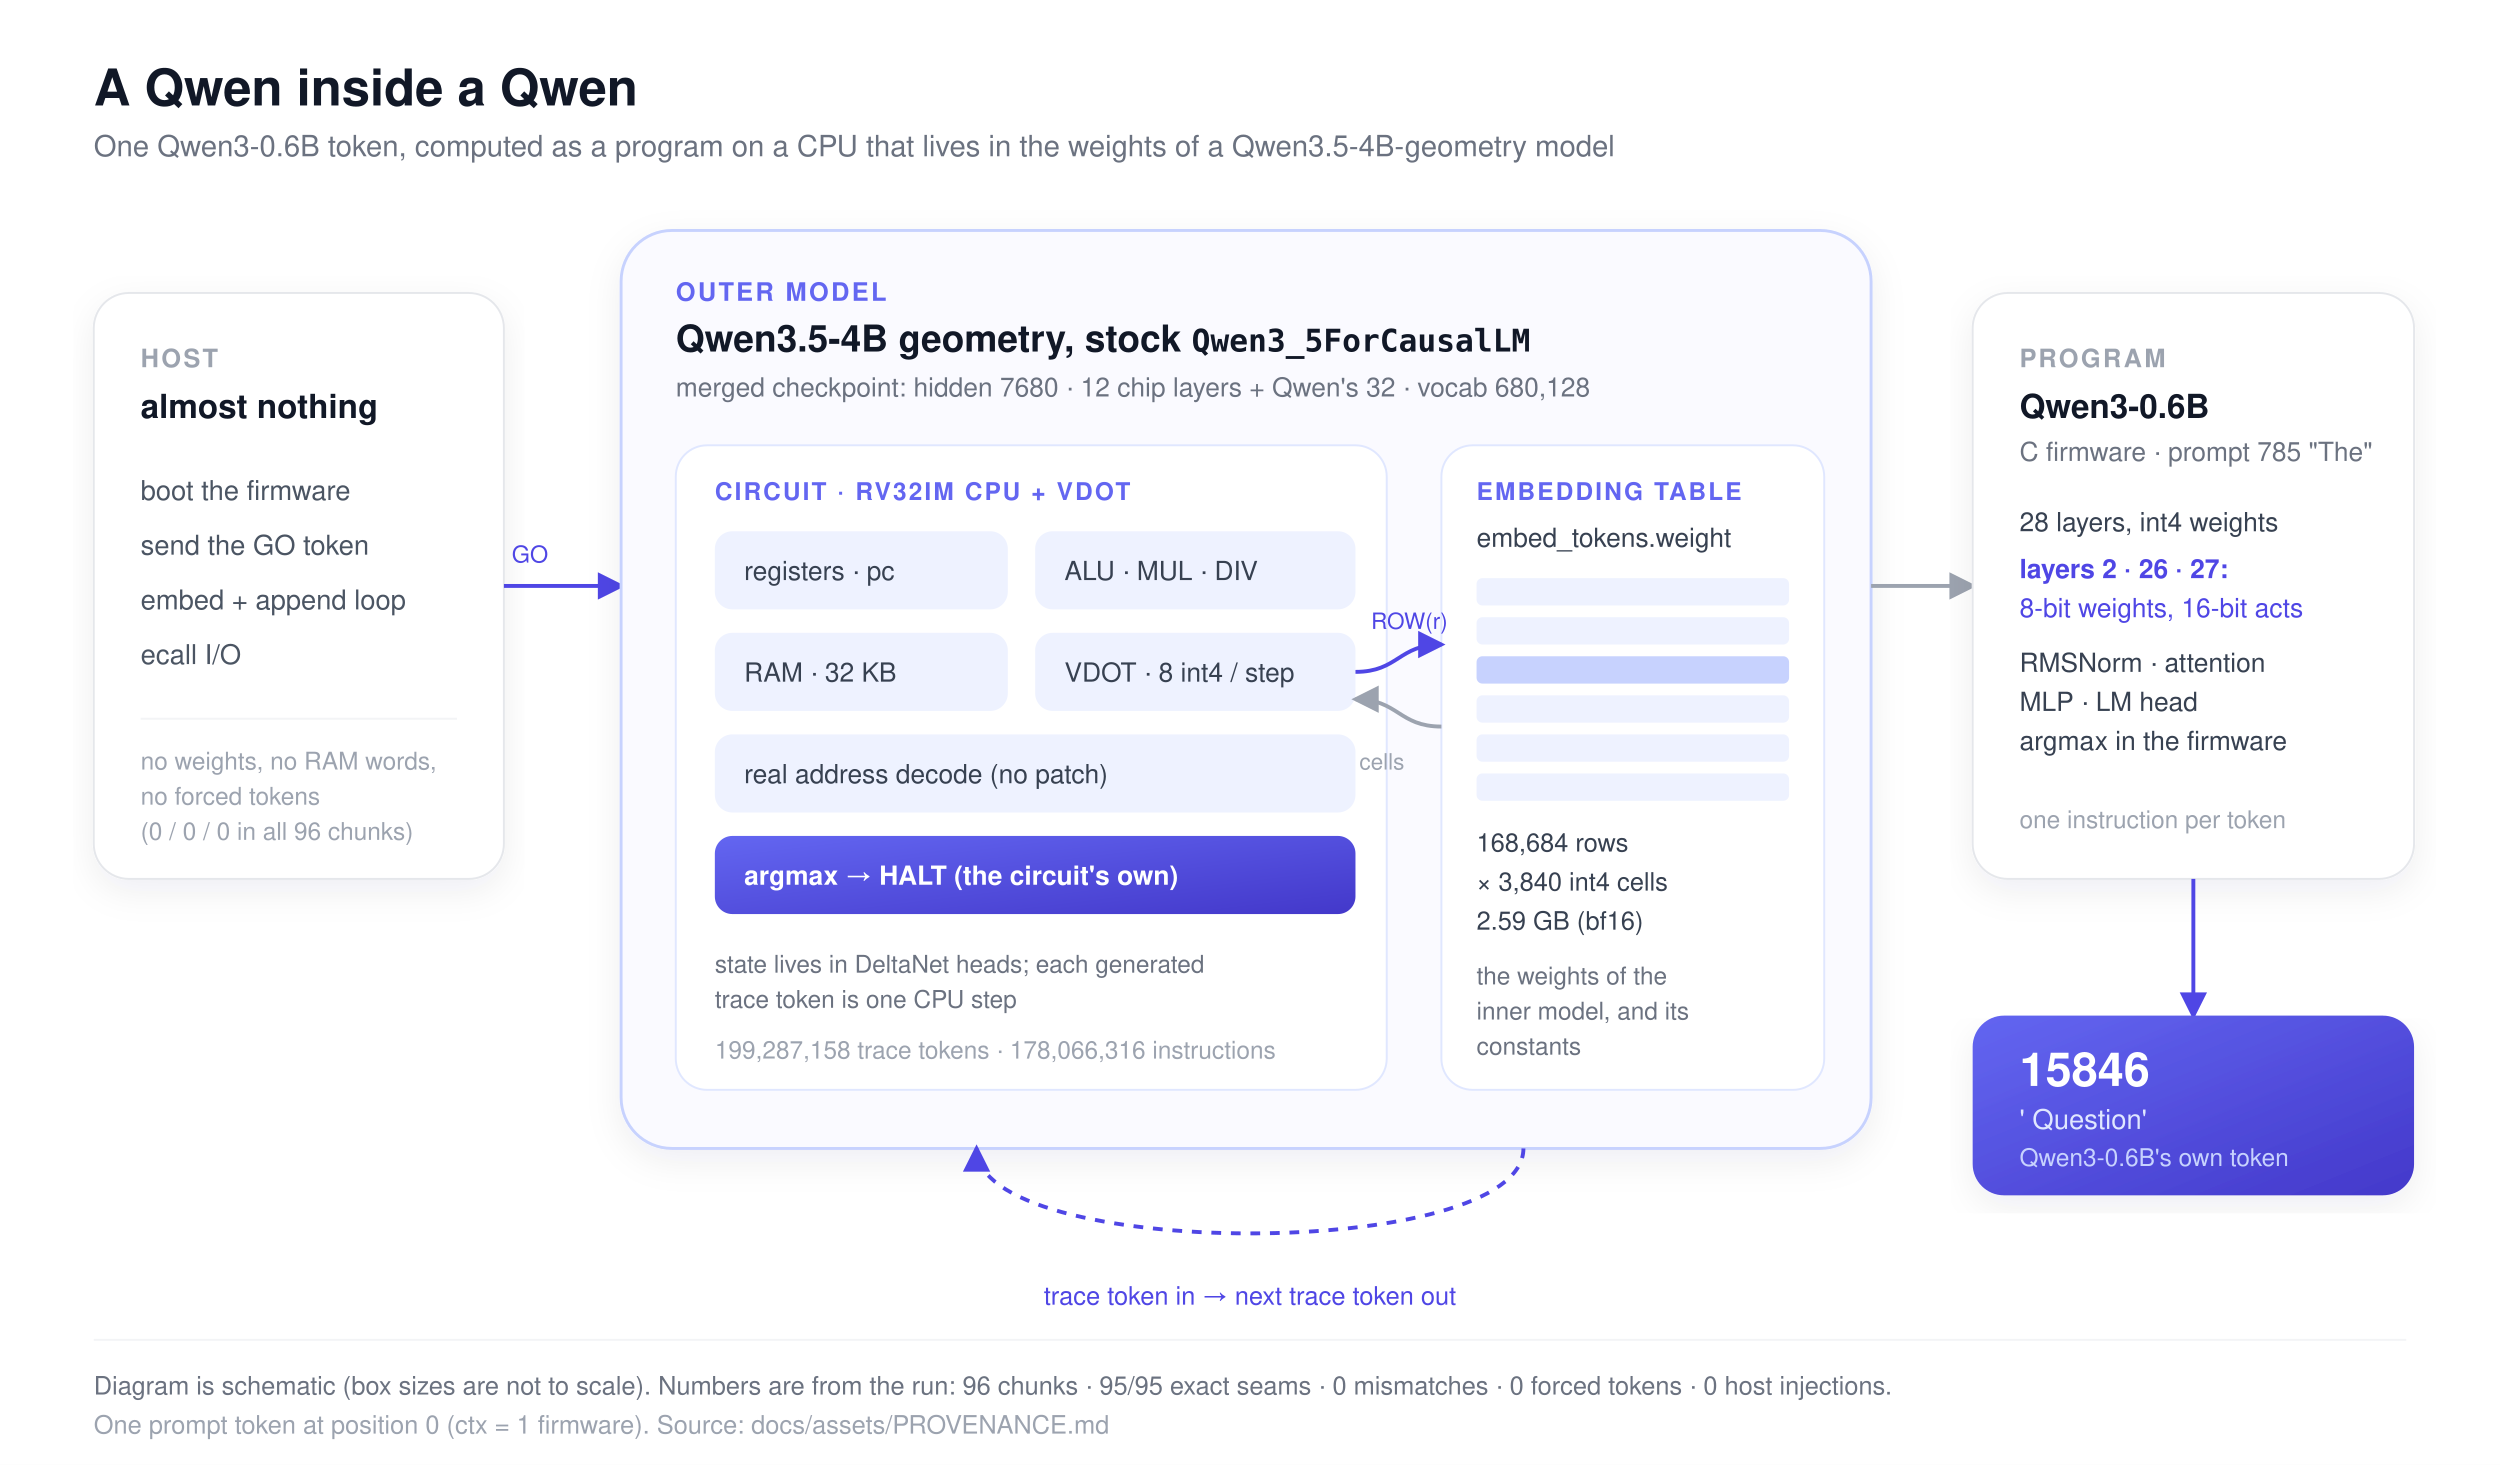
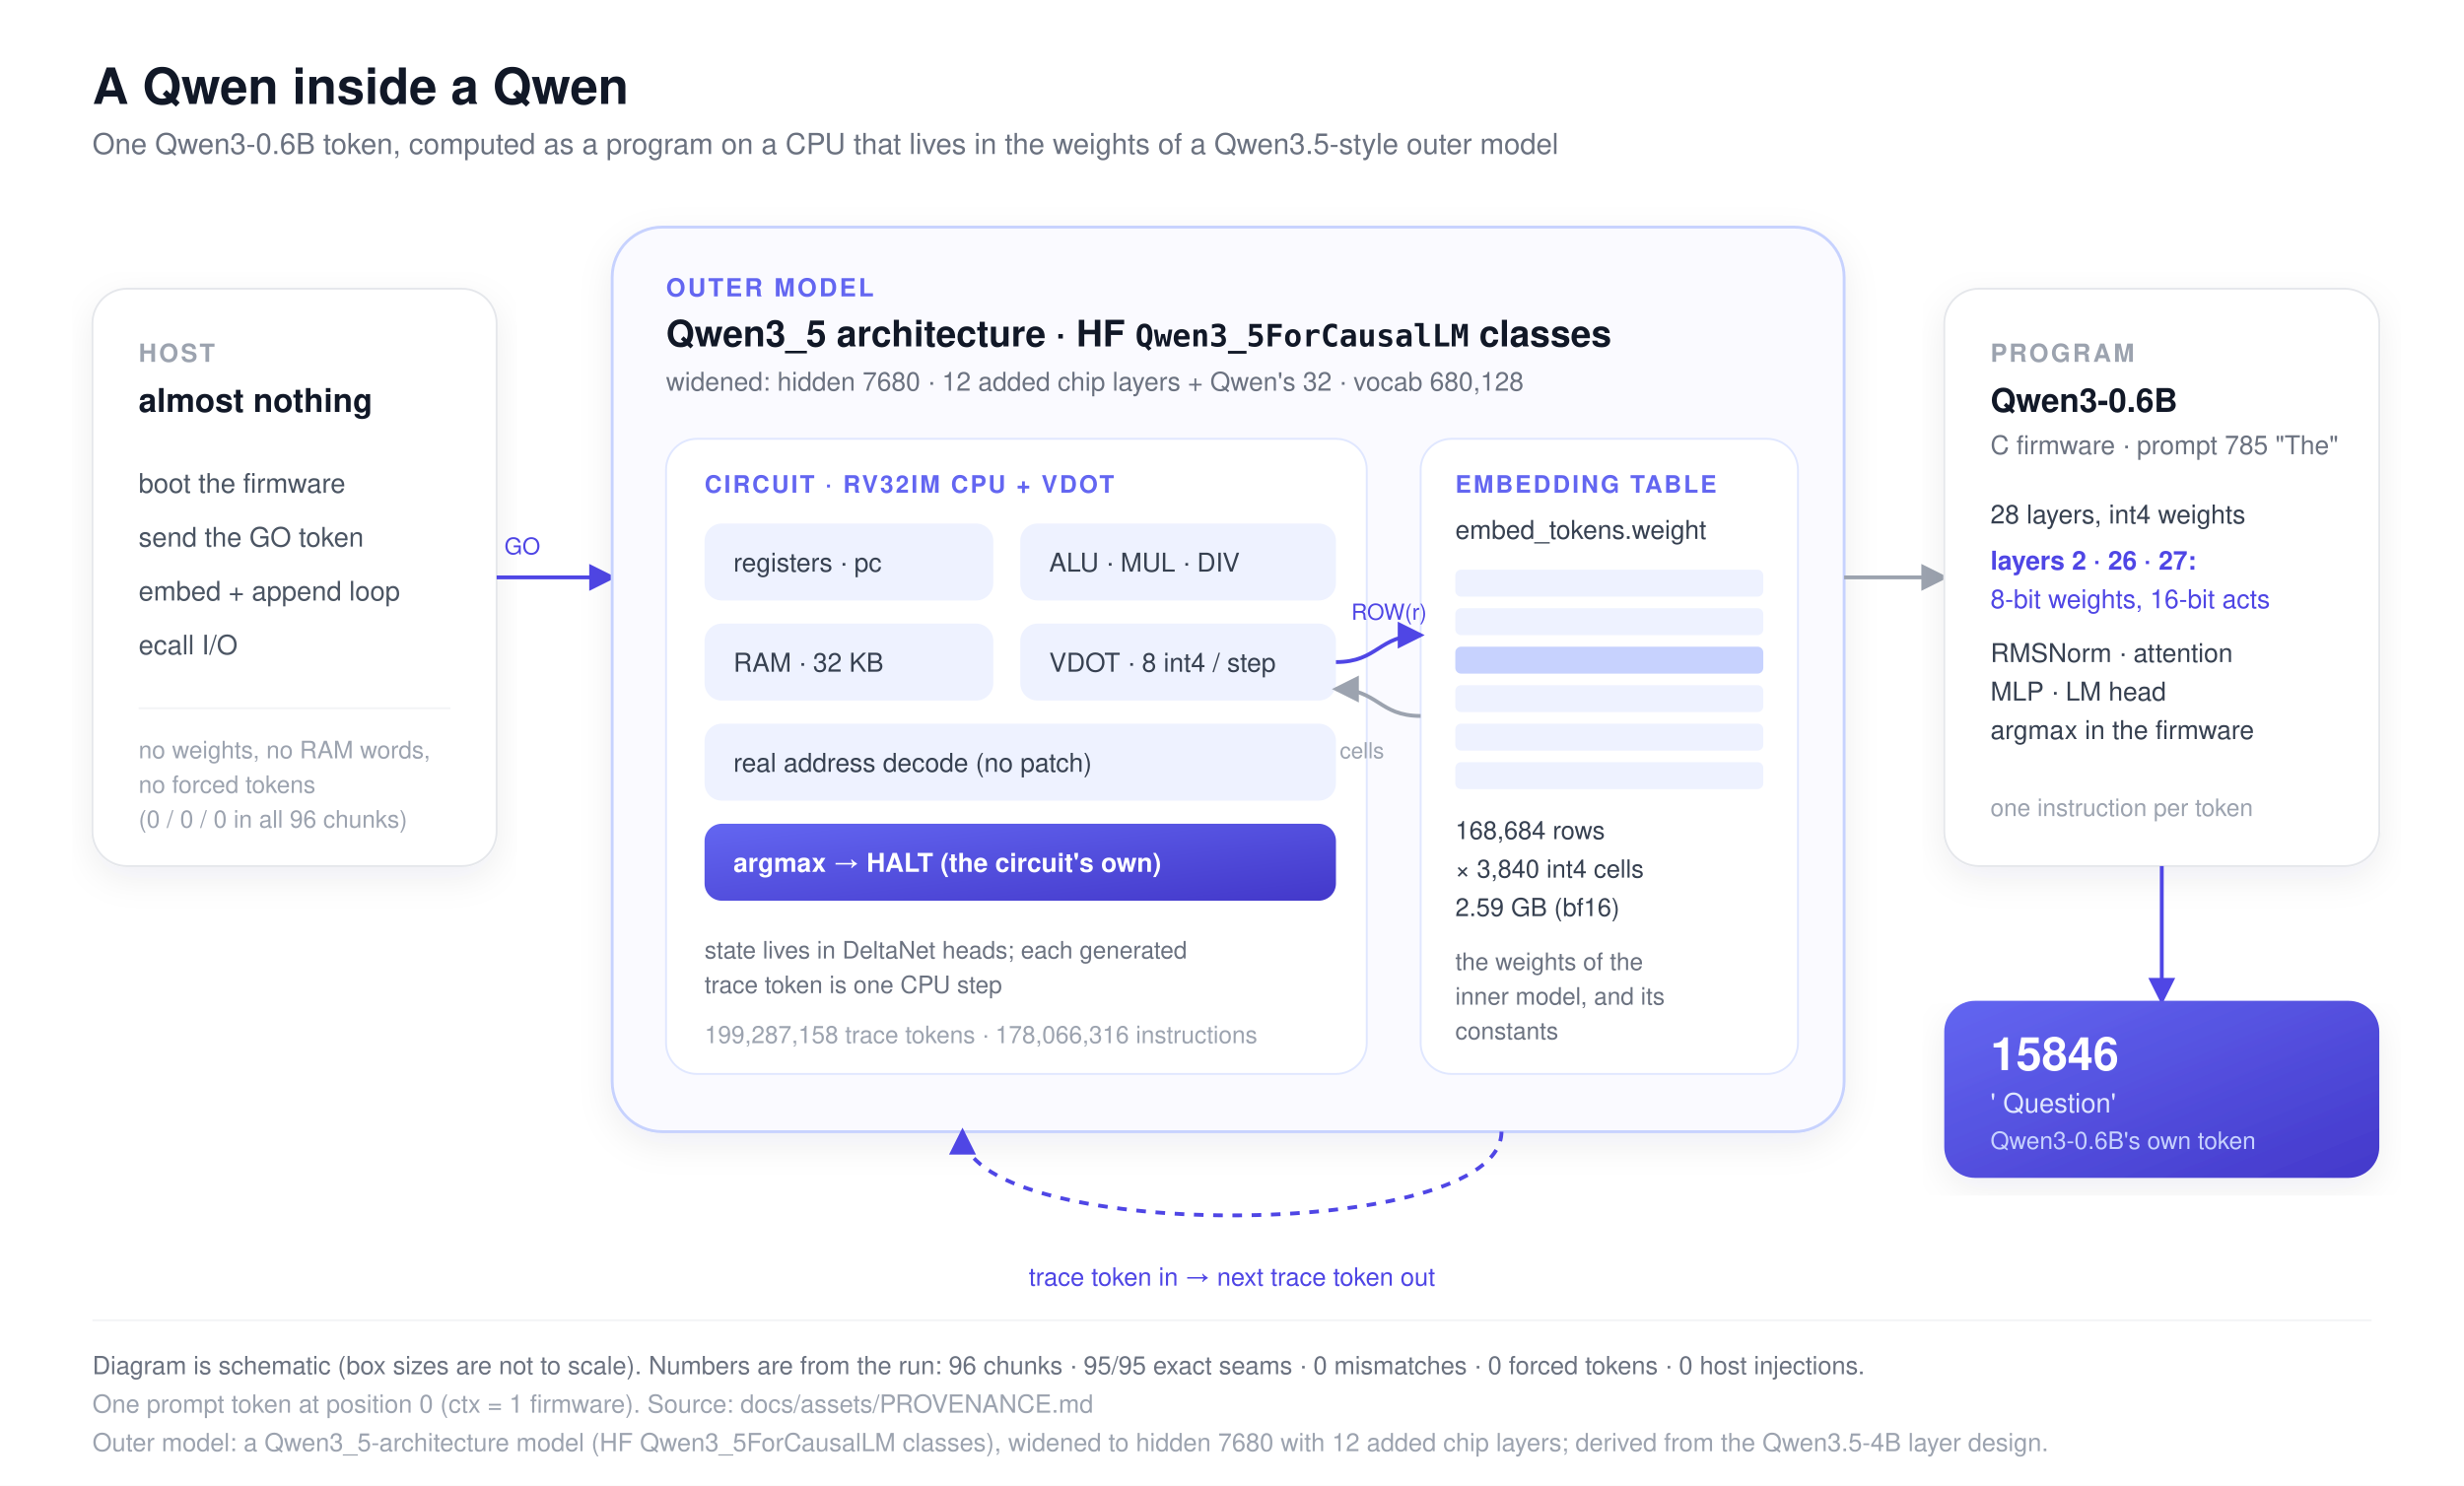
- <svg xmlns="http://www.w3.org/2000/svg" viewBox="0 0 1280 750" width="1280" height="750" font-family="-apple-system, 'SF Pro Text', 'Helvetica Neue', Helvetica, Arial, sans-serif">
+ <svg xmlns="http://www.w3.org/2000/svg" viewBox="0 0 1280 772" width="1280" height="772" font-family="-apple-system, 'SF Pro Text', 'Helvetica Neue', Helvetica, Arial, sans-serif">
  <defs>
    <filter id="sh" x="-5%" y="-5%" width="110%" height="115%">
      <feDropShadow dx="0" dy="6" stdDeviation="9" flood-color="#1b1b3a" flood-opacity="0.07" />
    </filter>
    <linearGradient id="acc" x1="0" y1="0" x2="1" y2="1">
      <stop offset="0" stop-color="#6366F1" />
      <stop offset="1" stop-color="#4338CA" />
    </linearGradient>
    <marker id="ar" viewBox="0 0 10 10" refX="8.5" refY="5" markerWidth="7" markerHeight="7" orient="auto-start-reverse">
      <path d="M0 0 L10 5 L0 10 z" fill="#4F46E5" />
    </marker>
    <marker id="arg" viewBox="0 0 10 10" refX="8.5" refY="5" markerWidth="7" markerHeight="7" orient="auto-start-reverse">
      <path d="M0 0 L10 5 L0 10 z" fill="#9CA3AF" />
    </marker>
  </defs>
-   <rect width="1280" height="750" fill="#FFFFFF" />
+   <rect width="1280" height="772" fill="#FFFFFF" />
  <text x="48" y="54" font-size="26" font-weight="700" fill="#111827">A Qwen inside a Qwen</text>
-   <text x="48" y="80" font-size="15" fill="#6B7280">One Qwen3-0.6B token, computed as a program on a CPU that lives in the weights of a Qwen3.5-4B-geometry model</text>
+   <text x="48" y="80" font-size="15" fill="#6B7280">One Qwen3-0.6B token, computed as a program on a CPU that lives in the weights of a Qwen3.5-style outer model</text>
  <g filter="url(#sh)">
    <rect x="48" y="150" width="210" height="300" rx="18" fill="#FFFFFF" stroke="#E5E7EB" />
  </g>
  <text x="72" y="188" font-size="13" font-weight="600" letter-spacing="1.2" fill="#9CA3AF">HOST</text>
  <text x="72" y="214" font-size="17" font-weight="600" fill="#111827">almost nothing</text>
  <g font-size="14" fill="#4B5563">
    <text x="72" y="256">boot the firmware</text>
    <text x="72" y="284">send the GO token</text>
    <text x="72" y="312">embed + append loop</text>
    <text x="72" y="340">ecall I/O</text>
  </g>
  <line x1="72" y1="368" x2="234" y2="368" stroke="#F3F4F6" />
  <text x="72" y="394" font-size="12.5" fill="#9CA3AF">no weights, no RAM words,</text>
  <text x="72" y="412" font-size="12.5" fill="#9CA3AF">no forced tokens</text>
  <text x="72" y="430" font-size="12.5" fill="#9CA3AF">(0 / 0 / 0 in all 96 chunks)</text>
  <path d="M258 300 H318" stroke="#4F46E5" stroke-width="2" fill="none" marker-end="url(#ar)" />
  <text x="262" y="288" font-size="12" fill="#4F46E5">GO</text>
  <g filter="url(#sh)">
    <rect x="318" y="118" width="640" height="470" rx="26" fill="#FAFAFF" stroke="#C7D2FE" stroke-width="1.5" />
  </g>
  <text x="346" y="154" font-size="13" font-weight="600" letter-spacing="1.2" fill="#6366F1">OUTER MODEL</text>
-   <text x="346" y="180" font-size="19" font-weight="700" fill="#111827">Qwen3.5-4B geometry, stock <tspan font-family="SFMono-Regular, Menlo, monospace" font-size="16">Qwen3_5ForCausalLM</tspan>
-   </text>
-   <text x="346" y="203" font-size="13.5" fill="#6B7280">merged checkpoint: hidden 7680 · 12 chip layers + Qwen's 32 · vocab 680,128</text>
+   <text x="346" y="180" font-size="19" font-weight="700" fill="#111827">Qwen3_5 architecture · HF <tspan font-family="SFMono-Regular, Menlo, monospace" font-size="16">Qwen3_5ForCausalLM</tspan> classes</text>
+   <text x="346" y="203" font-size="13.5" fill="#6B7280">widened: hidden 7680 · 12 added chip layers + Qwen's 32 · vocab 680,128</text>
  <rect x="346" y="228" width="364" height="330" rx="16" fill="#FFFFFF" stroke="#E0E7FF" />
  <text x="366" y="256" font-size="12.5" font-weight="600" letter-spacing="1.1" fill="#6366F1">CIRCUIT  ·  RV32IM CPU + VDOT</text>
  <g font-size="13.5" fill="#374151">
    <rect x="366" y="272" width="150" height="40" rx="9" fill="#EEF2FF" />
    <text x="381" y="297">registers · pc</text>
    <rect x="530" y="272" width="164" height="40" rx="9" fill="#EEF2FF" />
    <text x="545" y="297">ALU · MUL · DIV</text>
    <rect x="366" y="324" width="150" height="40" rx="9" fill="#EEF2FF" />
    <text x="381" y="349">RAM · 32 KB</text>
    <rect x="530" y="324" width="164" height="40" rx="9" fill="#EEF2FF" />
    <text x="545" y="349">VDOT · 8 int4 / step</text>
    <rect x="366" y="376" width="328" height="40" rx="9" fill="#EEF2FF" />
    <text x="381" y="401">real address decode (no patch)</text>
    <rect x="366" y="428" width="328" height="40" rx="9" fill="url(#acc)" />
    <text x="381" y="453" fill="#FFFFFF" font-weight="600">argmax → HALT (the circuit's own)</text>
  </g>
  <text x="366" y="498" font-size="12.5" fill="#6B7280">state lives in DeltaNet heads; each generated</text>
  <text x="366" y="516" font-size="12.5" fill="#6B7280">trace token is one CPU step</text>
  <text x="366" y="542" font-size="12.5" fill="#9CA3AF">199,287,158 trace tokens · 178,066,316 instructions</text>
  <rect x="738" y="228" width="196" height="330" rx="16" fill="#FFFFFF" stroke="#E0E7FF" />
  <text x="756" y="256" font-size="12.5" font-weight="600" letter-spacing="1.1" fill="#6366F1">EMBEDDING TABLE</text>
  <text x="756" y="280" font-size="13.5" fill="#374151">embed_tokens.weight</text>
  <g>
    <rect x="756" y="296" width="160" height="14" rx="3" fill="#EEF2FF" />
    <rect x="756" y="316" width="160" height="14" rx="3" fill="#EEF2FF" />
    <rect x="756" y="336" width="160" height="14" rx="3" fill="#C7D2FE" />
    <rect x="756" y="356" width="160" height="14" rx="3" fill="#EEF2FF" />
    <rect x="756" y="376" width="160" height="14" rx="3" fill="#EEF2FF" />
    <rect x="756" y="396" width="160" height="14" rx="3" fill="#EEF2FF" />
  </g>
  <text x="756" y="436" font-size="13" fill="#374151">168,684 rows</text>
  <text x="756" y="456" font-size="13" fill="#374151">× 3,840 int4 cells</text>
  <text x="756" y="476" font-size="13" fill="#374151">2.59 GB (bf16)</text>
  <text x="756" y="504" font-size="12.5" fill="#6B7280">the weights of the</text>
  <text x="756" y="522" font-size="12.5" fill="#6B7280">inner model, and its</text>
  <text x="756" y="540" font-size="12.5" fill="#6B7280">constants</text>
  <path d="M694 344 C 716 344, 716 330, 738 330" stroke="#4F46E5" stroke-width="2" fill="none" marker-end="url(#ar)" />
  <text x="702" y="322" font-size="11.5" fill="#4F46E5">ROW(r)</text>
  <path d="M738 372 C 716 372, 716 358, 694 358" stroke="#9CA3AF" stroke-width="2" fill="none" marker-end="url(#arg)" />
  <text x="696" y="394" font-size="11.5" fill="#9CA3AF">cells</text>
  <path d="M780 588 C 780 646, 500 646, 500 588" stroke="#4F46E5" stroke-width="2" stroke-dasharray="5 5" fill="none" marker-end="url(#ar)" />
  <text x="640" y="668" text-anchor="middle" font-size="13" fill="#4F46E5">trace token in  →  next trace token out</text>
  <path d="M958 300 H1010" stroke="#9CA3AF" stroke-width="2" fill="none" marker-end="url(#arg)" />
  <g filter="url(#sh)">
    <rect x="1010" y="150" width="226" height="300" rx="18" fill="#FFFFFF" stroke="#E5E7EB" />
  </g>
  <text x="1034" y="188" font-size="13" font-weight="600" letter-spacing="1.2" fill="#9CA3AF">PROGRAM</text>
  <text x="1034" y="214" font-size="17" font-weight="600" fill="#111827">Qwen3-0.6B</text>
  <text x="1034" y="236" font-size="13.5" fill="#6B7280">C firmware · prompt 785 "The"</text>
  <g font-size="13.5" fill="#374151">
    <text x="1034" y="272">28 layers, int4 weights</text>
    <text x="1034" y="296" fill="#4F46E5" font-weight="600">layers 2 · 26 · 27:</text>
    <text x="1034" y="316" fill="#4F46E5">8-bit weights, 16-bit acts</text>
    <text x="1034" y="344">RMSNorm · attention</text>
    <text x="1034" y="364">MLP · LM head</text>
    <text x="1034" y="384">argmax in the firmware</text>
  </g>
  <text x="1034" y="424" font-size="12.5" fill="#9CA3AF">one instruction per token</text>
  <path d="M1123 450 V 520" stroke="#4F46E5" stroke-width="2" fill="none" marker-end="url(#ar)" />
  <g filter="url(#sh)">
    <rect x="1010" y="520" width="226" height="92" rx="16" fill="url(#acc)" />
  </g>
  <text x="1034" y="556" font-size="24" font-weight="700" fill="#FFFFFF">15846</text>
  <text x="1034" y="578" font-size="14" fill="#E0E7FF">' Question'</text>
  <text x="1034" y="597" font-size="12.5" fill="#C7D2FE">Qwen3-0.6B's own token</text>
  <line x1="48" y1="686" x2="1232" y2="686" stroke="#F3F4F6" />
  <text x="48" y="714" font-size="13" fill="#6B7280">Diagram is schematic (box sizes are not to scale). Numbers are from the run: 96 chunks · 95/95 exact seams · 0 mismatches · 0 forced tokens · 0 host injections.</text>
  <text x="48" y="734" font-size="13" fill="#9CA3AF">One prompt token at position 0 (ctx = 1 firmware). Source: docs/assets/PROVENANCE.md</text>
+   <text x="48" y="754" font-size="13" fill="#9CA3AF">Outer model: a Qwen3_5-architecture model (HF Qwen3_5ForCausalLM classes), widened to hidden 7680 with 12 added chip layers; derived from the Qwen3.5-4B layer design.</text>
</svg>
